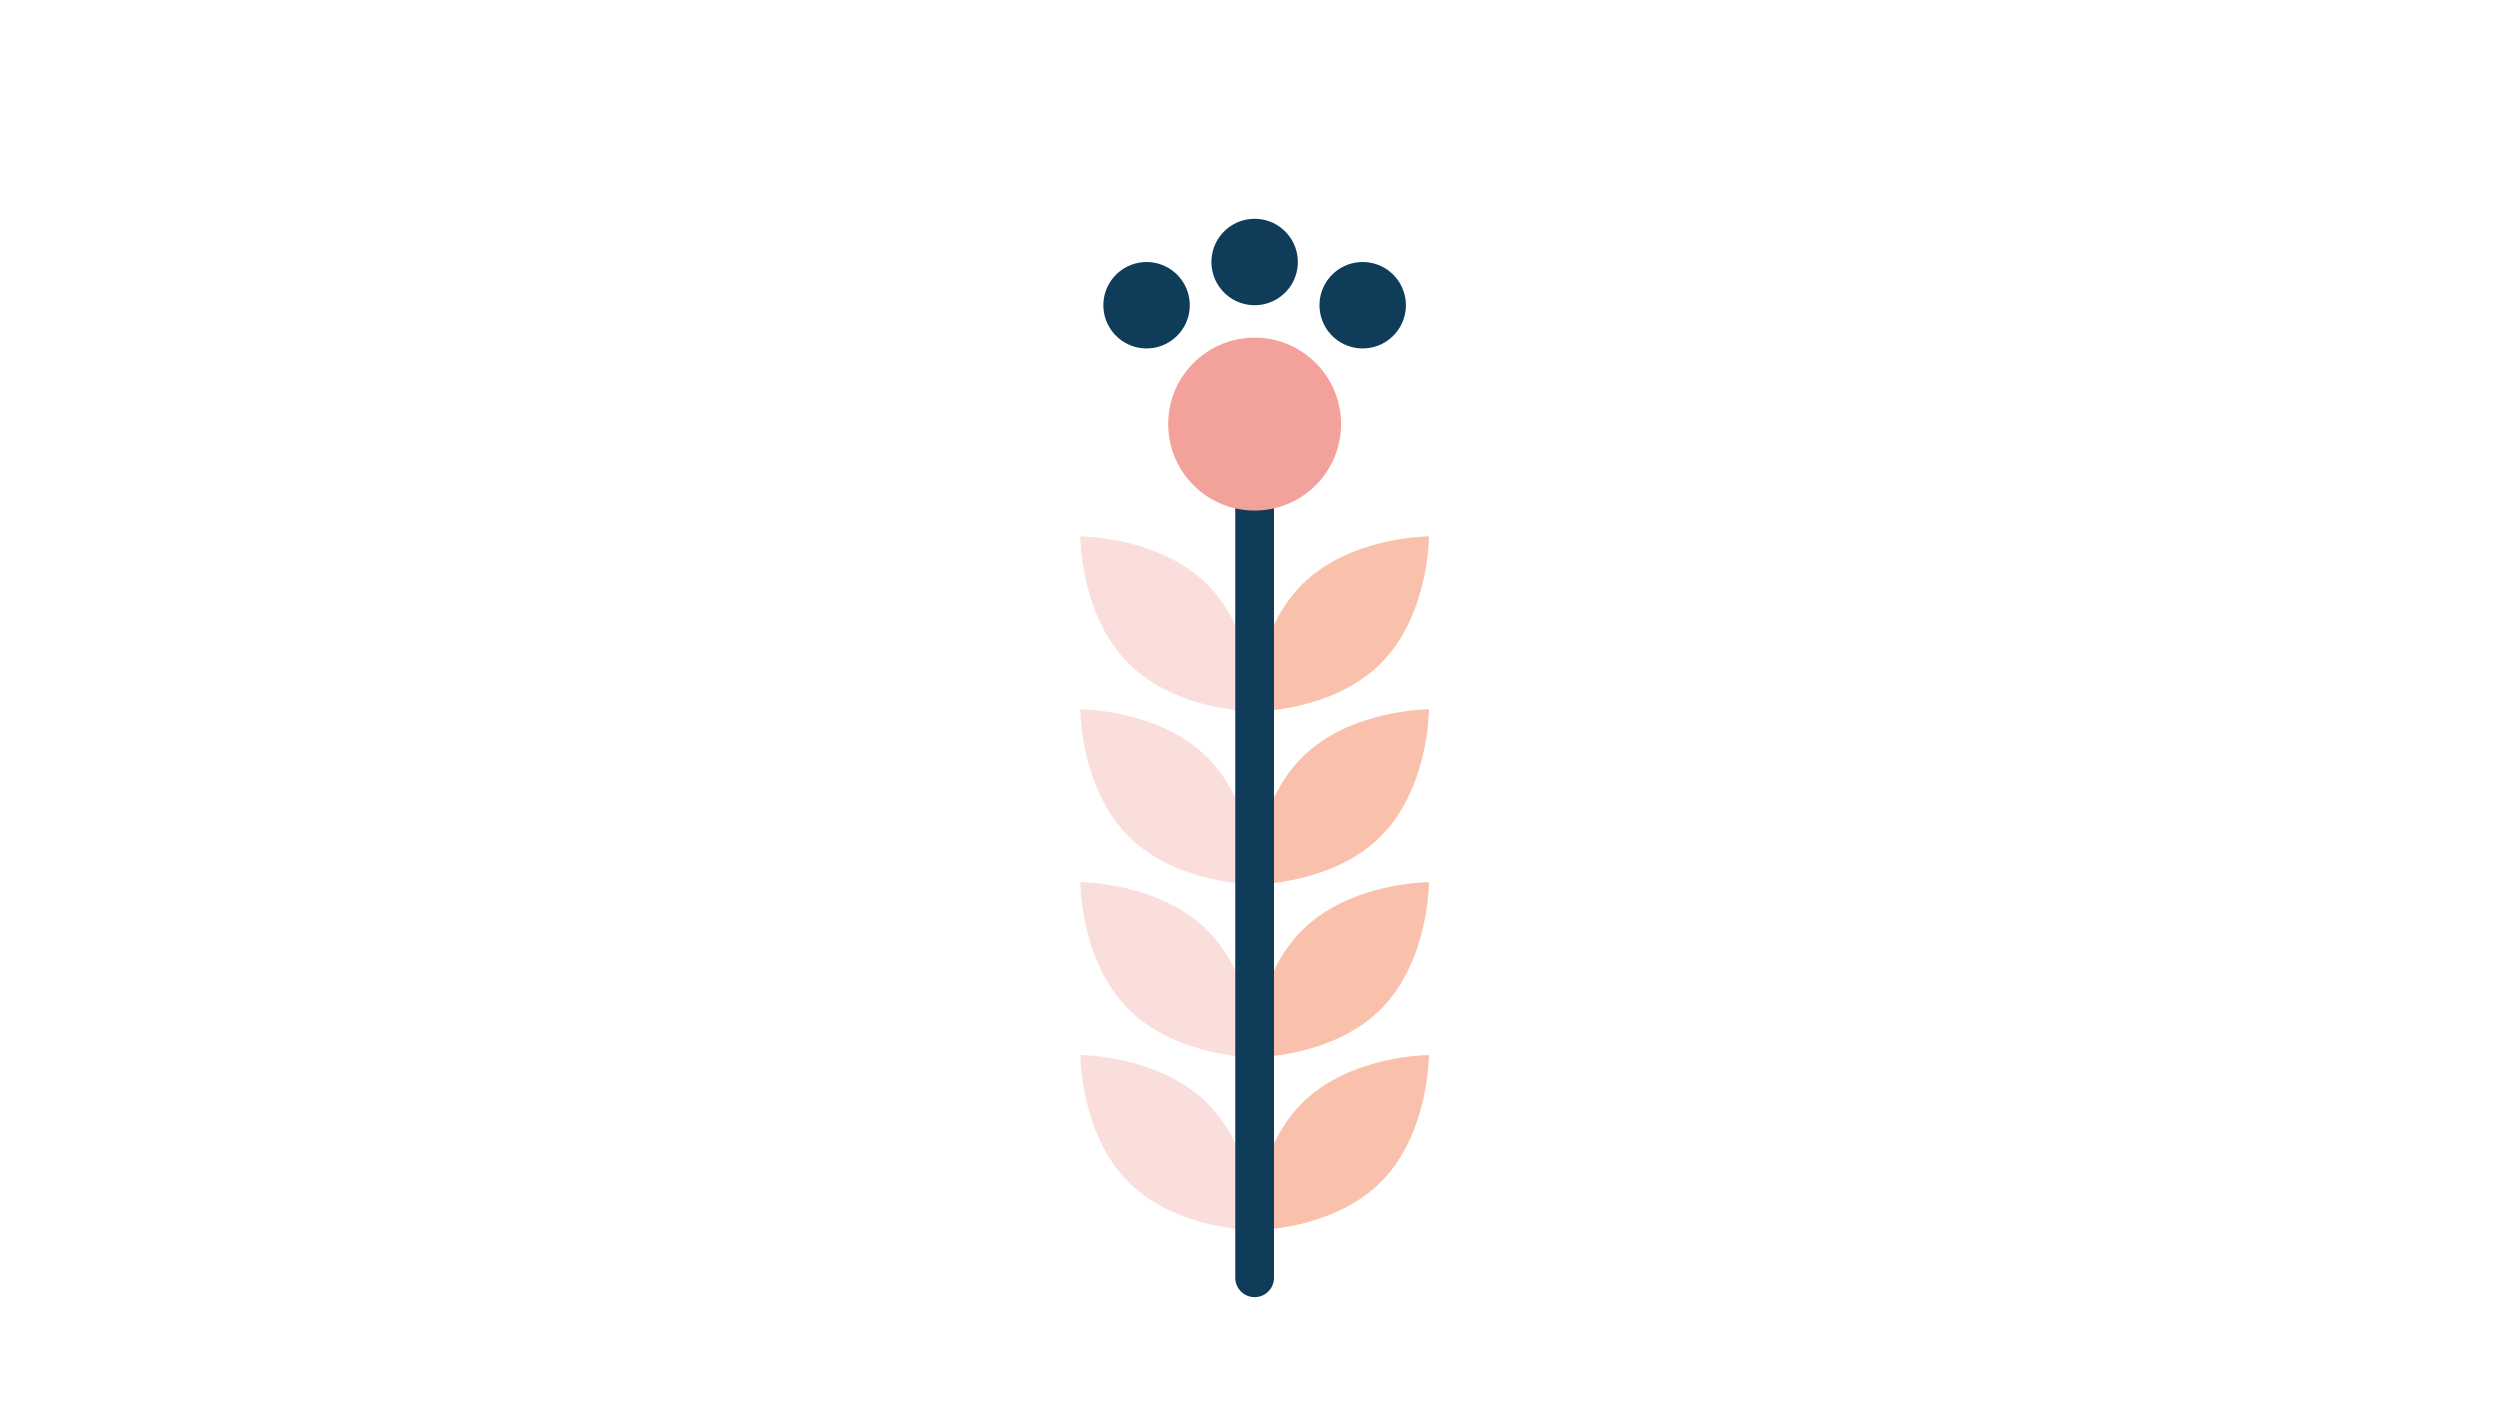
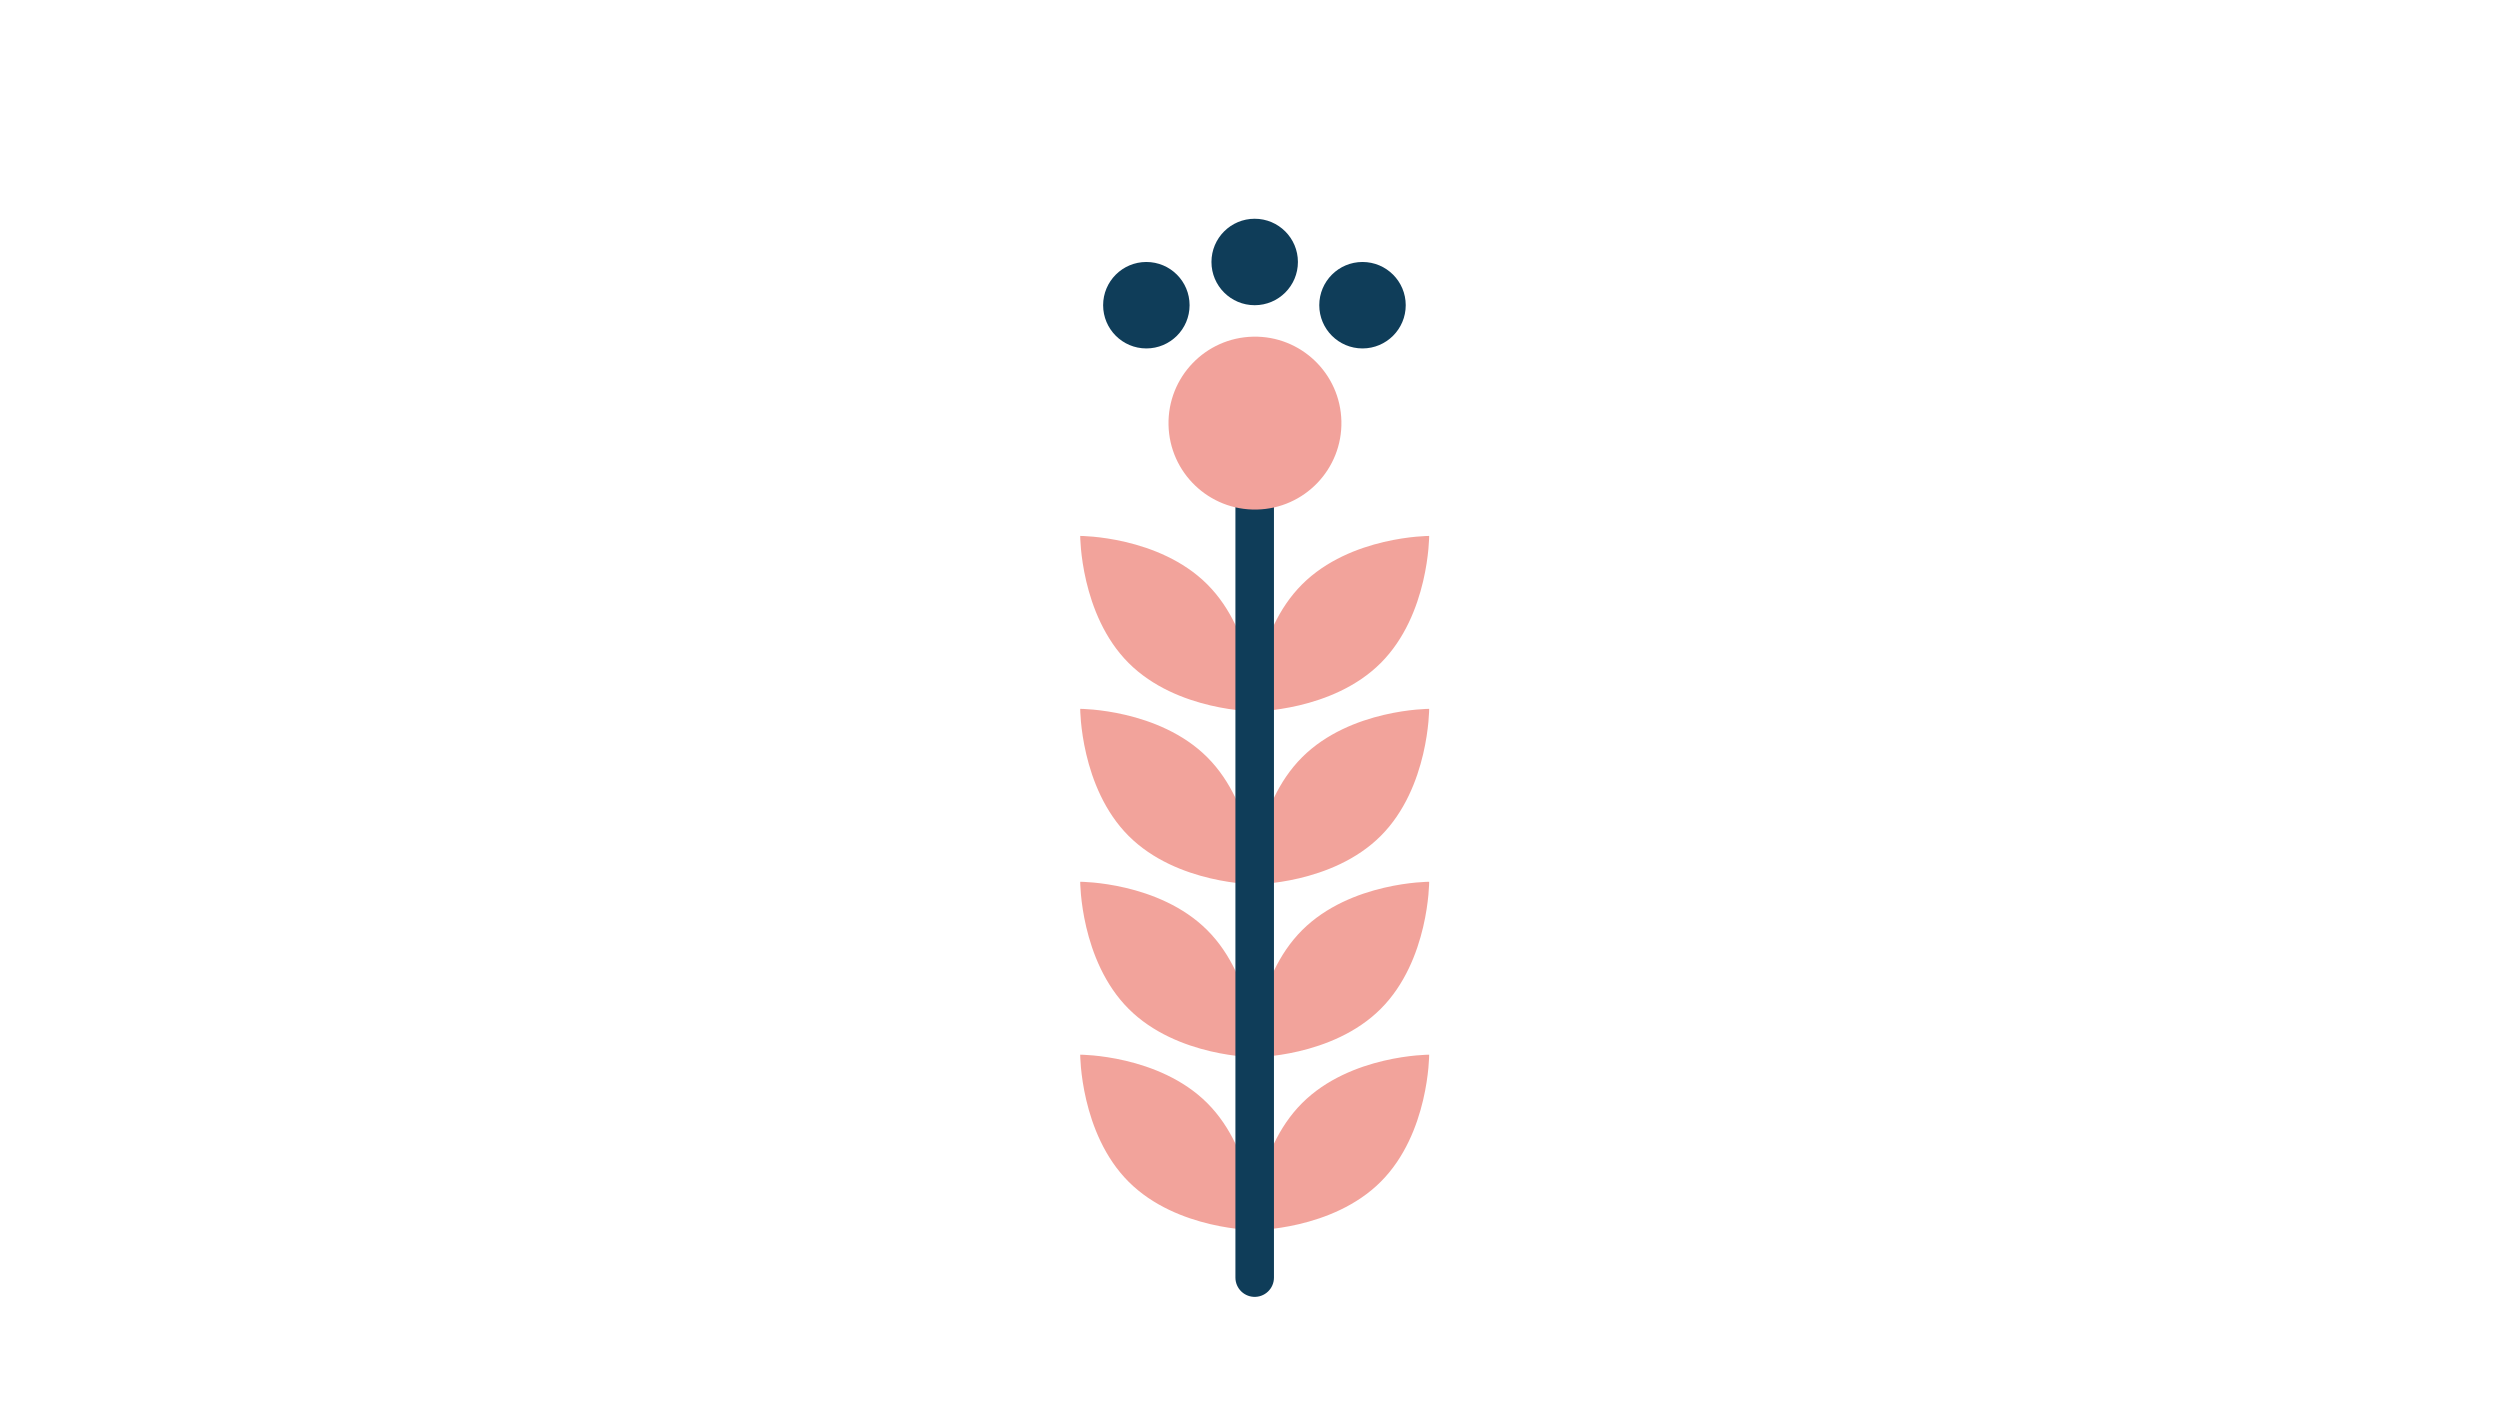
- <svg xmlns="http://www.w3.org/2000/svg" id="a" data-name="Layer 1" width="480" height="270" viewBox="0 0 480 270">
+ <svg xmlns="http://www.w3.org/2000/svg" id="a" version="1.1" viewBox="0 0 480 270">
  <defs>
    <style>
-       .b, .c {
+       .st0, .st1 {
        fill: none;
      }

-       .d {
+       .st2 {
        fill: #f2a29b;
      }

-       .e {
+       .st3 {
        fill: #0f3d59;
      }

-       .c {
+       .st1 {
        stroke: #0f3d59;
        stroke-linecap: round;
        stroke-linejoin: round;
-         stroke-width: 7.439px;
+         stroke-width: 7.4px;
      }

-       .f {
-         fill: #fadedc;
-       }
- 
-       .g {
-         fill: #f9c1ab;
+       .st4 {
+         fill: #f2a39b;
      }
    </style>
  </defs>
-   <rect class="b" width="480" height="270" />
+   <rect class="st0" width="480" height="270" />
  <g>
-     <path class="f" d="M231.808,112.241c9.289,9.289,9.251,24.388,9.251,24.388,0,0-15.099.038-24.388-9.251s-9.251-24.388-9.251-24.388c0,0,15.099-.038,24.388,9.251Z" />
-     <path class="g" d="M249.971,112.241c-9.289,9.289-9.251,24.388-9.251,24.388,0,0,15.099.038,24.388-9.251,9.289-9.289,9.251-24.388,9.251-24.388,0,0-15.099-.038-24.388,9.251Z" />
-     <path class="f" d="M231.808,145.437c9.289,9.289,9.251,24.388,9.251,24.388,0,0-15.099.038-24.388-9.251-9.289-9.289-9.251-24.388-9.251-24.388,0,0,15.099-.038,24.388,9.251Z" />
-     <path class="g" d="M249.971,145.437c-9.289,9.289-9.251,24.388-9.251,24.388,0,0,15.099.038,24.388-9.251,9.289-9.289,9.251-24.388,9.251-24.388,0,0-15.099-.038-24.388,9.251Z" />
-     <path class="f" d="M231.808,178.633c9.289,9.289,9.251,24.388,9.251,24.388,0,0-15.099.038-24.388-9.251-9.289-9.289-9.251-24.388-9.251-24.388,0,0,15.099-.038,24.388,9.251Z" />
-     <path class="g" d="M249.971,178.633c-9.289,9.289-9.251,24.388-9.251,24.388,0,0,15.099.038,24.388-9.251,9.289-9.289,9.251-24.388,9.251-24.388,0,0-15.099-.038-24.388,9.251Z" />
-     <path class="f" d="M231.808,211.829c9.289,9.289,9.251,24.388,9.251,24.388,0,0-15.099.038-24.388-9.251-9.289-9.289-9.251-24.388-9.251-24.388,0,0,15.099-.038,24.388,9.251Z" />
-     <path class="g" d="M249.971,211.829c-9.289,9.289-9.251,24.388-9.251,24.388,0,0,15.099.038,24.388-9.251,9.289-9.289,9.251-24.388,9.251-24.388,0,0-15.099-.038-24.388,9.251Z" />
-     <circle class="e" cx="220.142" cy="58.604" r="8.299" transform="translate(-6.5448 36.0195) rotate(-9.2175)" />
-     <circle class="e" cx="261.637" cy="58.604" r="8.299" transform="translate(-6.009 42.6662) rotate(-9.2175)" />
-     <circle class="e" cx="240.889" cy="50.305" r="8.299" transform="translate(27.623 173.0886) rotate(-41.7259)" />
-     <line class="c" x1="240.889" y1="245.332" x2="240.889" y2="89.726" />
-     <circle class="d" cx="240.889" cy="81.427" r="16.598" transform="translate(-1.6109 4.9308) rotate(-1.1689)" />
+     <path class="st4" d="M231.8,112.2c9.3,9.3,9.3,24.4,9.3,24.4,0,0-15.1,0-24.4-9.3s-9.3-24.4-9.3-24.4c0,0,15.1,0,24.4,9.3Z" />
+     <path class="st4" d="M250,112.2c-9.3,9.3-9.3,24.4-9.3,24.4,0,0,15.1,0,24.4-9.3s9.3-24.4,9.3-24.4c0,0-15.1,0-24.4,9.3Z" />
+     <path class="st4" d="M231.8,145.4c9.3,9.3,9.3,24.4,9.3,24.4,0,0-15.1,0-24.4-9.3-9.3-9.3-9.3-24.4-9.3-24.4,0,0,15.1,0,24.4,9.3Z" />
+     <path class="st4" d="M250,145.4c-9.3,9.3-9.3,24.4-9.3,24.4,0,0,15.1,0,24.4-9.3,9.3-9.3,9.3-24.4,9.3-24.4,0,0-15.1,0-24.4,9.3Z" />
+     <path class="st4" d="M231.8,178.6c9.3,9.3,9.3,24.4,9.3,24.4,0,0-15.1,0-24.4-9.3s-9.3-24.4-9.3-24.4c0,0,15.1,0,24.4,9.3Z" />
+     <path class="st4" d="M250,178.6c-9.3,9.3-9.3,24.4-9.3,24.4,0,0,15.1,0,24.4-9.3s9.3-24.4,9.3-24.4c0,0-15.1,0-24.4,9.3Z" />
+     <path class="st4" d="M231.8,211.8c9.3,9.3,9.3,24.4,9.3,24.4,0,0-15.1,0-24.4-9.3s-9.3-24.4-9.3-24.4c0,0,15.1,0,24.4,9.3Z" />
+     <path class="st4" d="M250,211.8c-9.3,9.3-9.3,24.4-9.3,24.4,0,0,15.1,0,24.4-9.3s9.3-24.4,9.3-24.4c0,0-15.1,0-24.4,9.3Z" />
+     <circle class="st3" cx="220.1" cy="58.6" r="8.3" />
+     <circle class="st3" cx="261.6" cy="58.6" r="8.3" />
+     <circle class="st3" cx="240.9" cy="50.3" r="8.3" />
+     <line class="st1" x1="240.9" y1="245.3" x2="240.9" y2="89.7" />
+     <circle class="st2" cx="240.9" cy="81.4" r="16.6" transform="translate(-1.6 4.9) rotate(-1.2)" />
  </g>
</svg>
